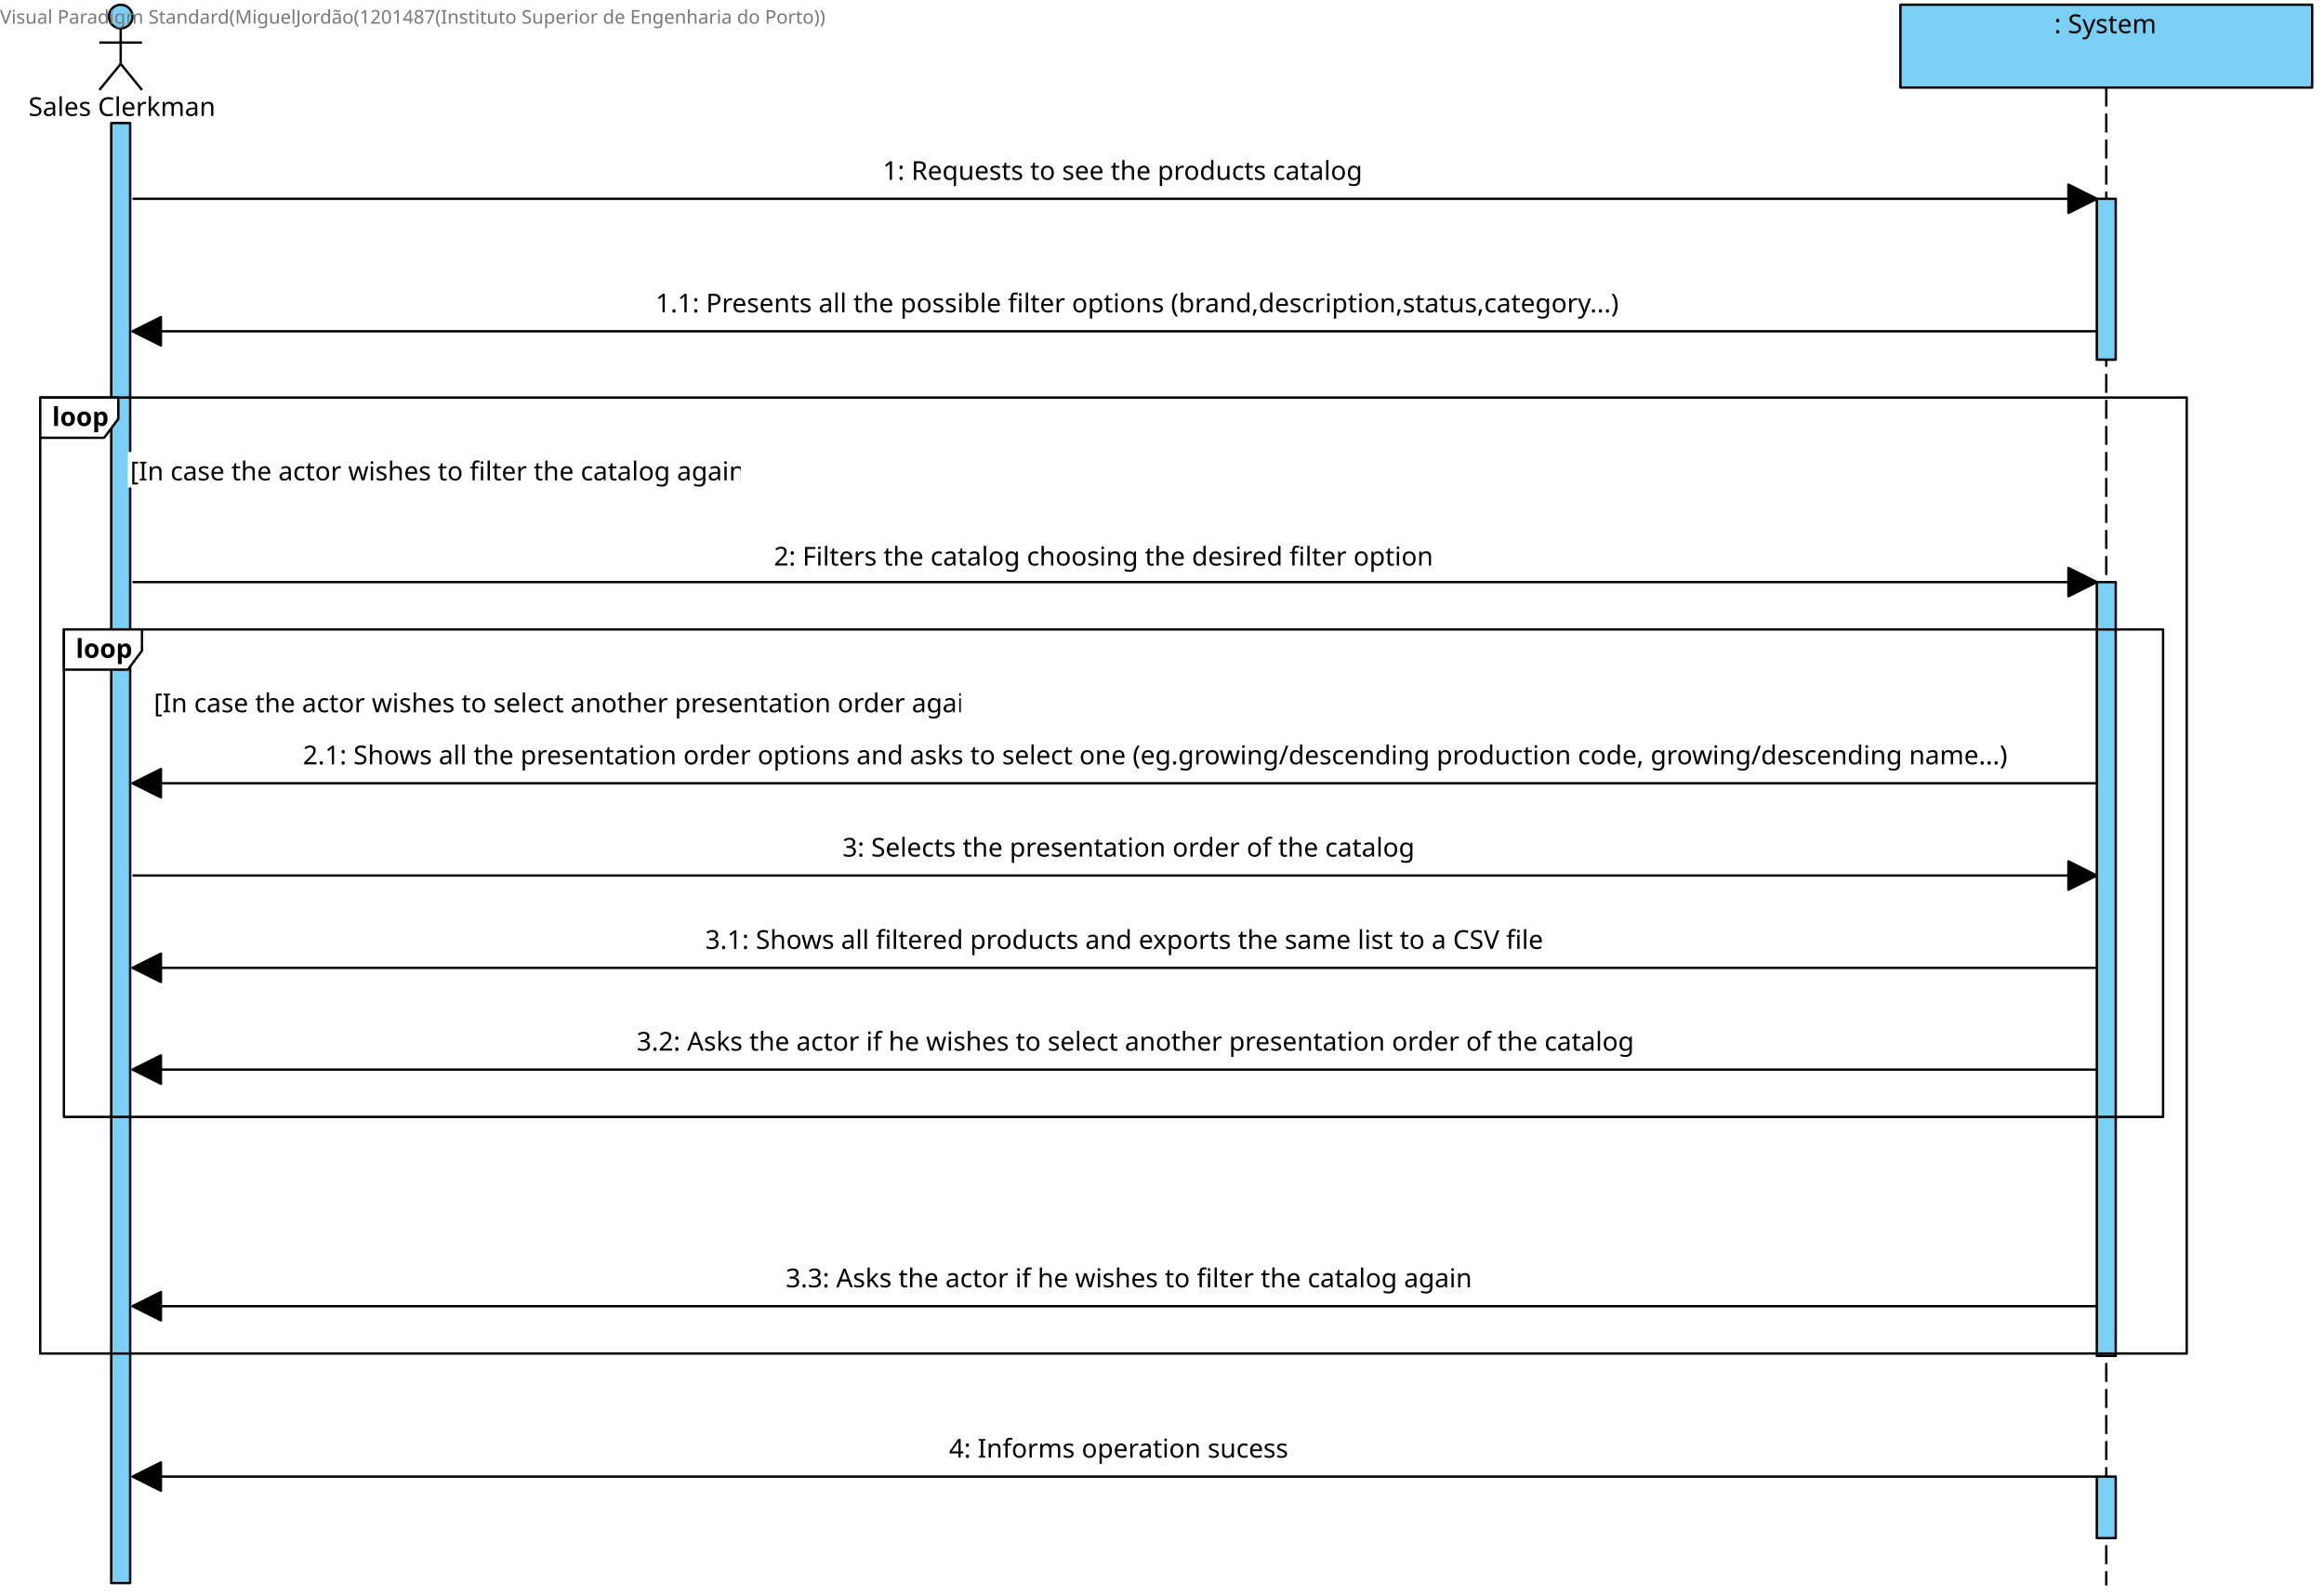
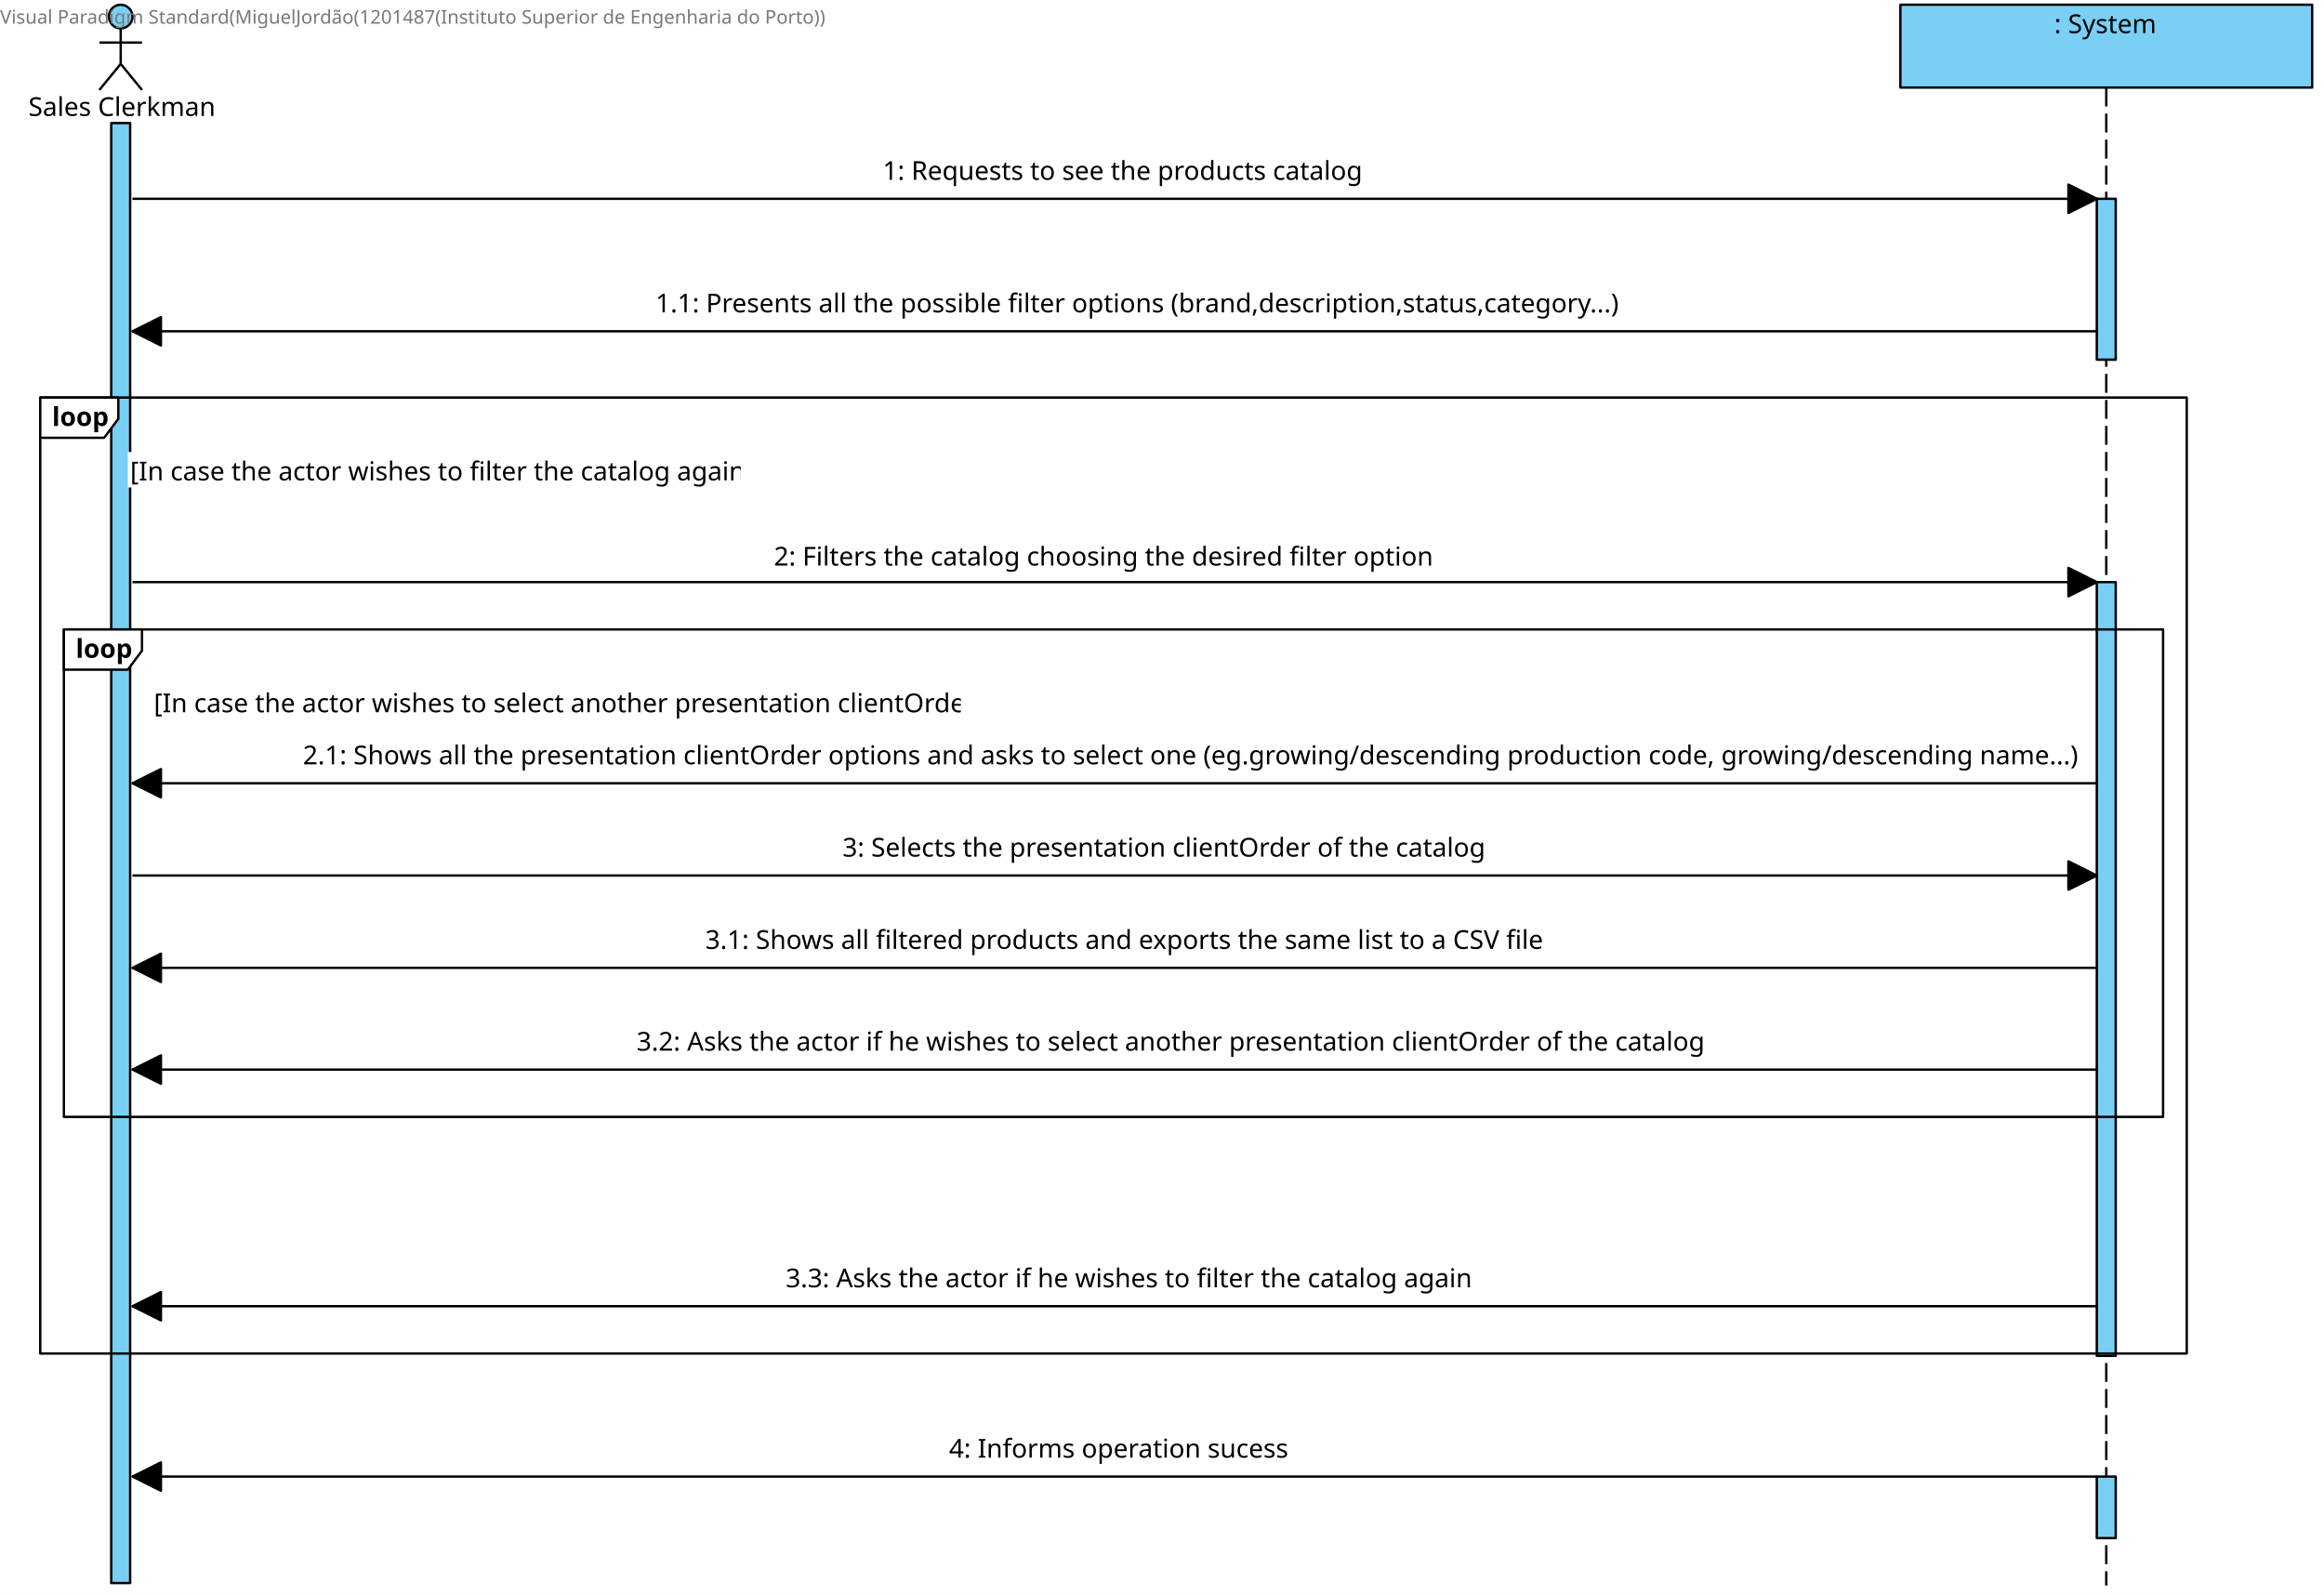
<svg xmlns="http://www.w3.org/2000/svg" fill-opacity="0" color-rendering="auto" color-interpolation="auto" text-rendering="auto" stroke="rgb(0,0,0)" stroke-linecap="square" width="982" stroke-miterlimit="10" shape-rendering="auto" stroke-opacity="0" fill="rgb(0,0,0)" stroke-dasharray="none" font-weight="normal" stroke-width="1" height="674" font-family="'Dialog'" font-style="normal" stroke-linejoin="miter" font-size="12px" stroke-dashoffset="0" image-rendering="auto">
  <defs id="genericDefs" />
  <g>
    <defs id="defs1">
      <clipPath clipPathUnits="userSpaceOnUse" id="clipPath1">
        <path d="M-7 -7 L90 -7 L90 679 L-7 679 L-7 -7 Z" />
      </clipPath>
      <clipPath clipPathUnits="userSpaceOnUse" id="clipPath2">
        <path d="M-7 -7 L186 -7 L186 679 L-7 679 L-7 -7 Z" />
      </clipPath>
      <clipPath clipPathUnits="userSpaceOnUse" id="clipPath3">
        <path d="M-7 -7 L19 -7 L19 79 L-7 79 L-7 -7 Z" />
      </clipPath>
      <clipPath clipPathUnits="userSpaceOnUse" id="clipPath4">
        <path d="M-7 -7 L19 -7 L19 338 L-7 338 L-7 -7 Z" />
      </clipPath>
      <clipPath clipPathUnits="userSpaceOnUse" id="clipPath5">
        <path d="M-7 -7 L19 -7 L19 37 L-7 37 L-7 -7 Z" />
      </clipPath>
      <clipPath clipPathUnits="userSpaceOnUse" id="clipPath6">
        <path d="M-7 -7 L918 -7 L918 415 L-7 415 L-7 -7 Z" />
      </clipPath>
      <clipPath clipPathUnits="userSpaceOnUse" id="clipPath7">
        <path d="M284 24 L284 38 L38 38 L38 24 ZM-7 -7 L-7 415 L918 415 L918 -7 Z" />
      </clipPath>
      <clipPath clipPathUnits="userSpaceOnUse" id="clipPath8">
        <path d="M0 0 L0 18 L34 18 L34 0 Z" />
      </clipPath>
      <clipPath clipPathUnits="userSpaceOnUse" id="clipPath9">
        <path d="M-7 -7 L918 -7 L918 397 L-7 397 L-7 -7 Z" />
      </clipPath>
      <clipPath clipPathUnits="userSpaceOnUse" id="clipPath10">
        <path d="M0 0 L0 15 L268 15 L268 0 Z" />
      </clipPath>
      <clipPath clipPathUnits="userSpaceOnUse" id="clipPath11">
        <path d="M0 0 L0 4 L907 4 L907 0 Z" />
      </clipPath>
      <clipPath clipPathUnits="userSpaceOnUse" id="clipPath12">
        <path d="M-7 -7 L898 -7 L898 217 L-7 217 L-7 -7 Z" />
      </clipPath>
      <clipPath clipPathUnits="userSpaceOnUse" id="clipPath13">
        <path d="M368 24 L368 38 L38 38 L38 24 ZM-7 -7 L-7 217 L898 217 L898 -7 Z" />
      </clipPath>
      <clipPath clipPathUnits="userSpaceOnUse" id="clipPath14">
        <path d="M-7 -7 L898 -7 L898 199 L-7 199 L-7 -7 Z" />
      </clipPath>
      <clipPath clipPathUnits="userSpaceOnUse" id="clipPath15">
        <path d="M0 0 L0 15 L351 15 L351 0 Z" />
      </clipPath>
      <clipPath clipPathUnits="userSpaceOnUse" id="clipPath16">
        <path d="M0 0 L0 4 L887 4 L887 0 Z" />
      </clipPath>
      <clipPath clipPathUnits="userSpaceOnUse" id="clipPath17">
        <path d="M-98 -15 L196 -15 L196 30 L-98 30 L-98 -15 Z" />
      </clipPath>
      <clipPath clipPathUnits="userSpaceOnUse" id="clipPath18">
        <path d="M-175 -15 L350 -15 L350 30 L-175 30 L-175 -15 Z" />
      </clipPath>
      <clipPath clipPathUnits="userSpaceOnUse" id="clipPath19">
        <path d="M0 0 L934 0 L934 104 L0 104 L0 0 Z" />
      </clipPath>
      <clipPath clipPathUnits="userSpaceOnUse" id="clipPath20">
        <path d="M571 30 L571 45 L357 45 L357 30 ZM666 86 L666 101 L261 101 L261 86 ZM0 0 L0 3 L94 3 L94 18 L0 18 L0 104 L934 104 L934 0 Z" />
      </clipPath>
      <clipPath clipPathUnits="userSpaceOnUse" id="clipPath21">
        <path d="M666 30 L666 45 L261 45 L261 30 ZM0 0 L0 104 L934 104 L934 0 Z" />
      </clipPath>
      <clipPath clipPathUnits="userSpaceOnUse" id="clipPath22">
        <path d="M593 31 L593 46 L312 46 L312 31 ZM0 0 L0 104 L934 104 L934 0 Z" />
      </clipPath>
      <clipPath clipPathUnits="userSpaceOnUse" id="clipPath23">
        <path d="M643 30 L643 45 L283 45 L283 30 ZM672 73 L672 88 L254 88 L254 73 ZM0 0 L0 104 L934 104 L934 0 L590 0 L590 6 L341 6 L341 0 Z" />
      </clipPath>
      <clipPath clipPathUnits="userSpaceOnUse" id="clipPath24">
        <path d="M542 30 L542 45 L386 45 L386 30 ZM0 0 L0 104 L934 104 L934 0 Z" />
      </clipPath>
      <clipPath clipPathUnits="userSpaceOnUse" id="clipPath25">
        <path d="M611 30 L611 45 L316 45 L316 30 ZM0 0 L0 104 L386 104 L386 102 L542 102 L542 104 L934 104 L934 0 Z" />
      </clipPath>
      <clipPath clipPathUnits="userSpaceOnUse" id="clipPath26">
        <path d="M811 30 L811 45 L112 45 L112 30 ZM590 69 L590 84 L341 84 L341 69 ZM0 0 L0 104 L934 104 L934 0 Z" />
      </clipPath>
      <clipPath clipPathUnits="userSpaceOnUse" id="clipPath27">
        <path d="M590 30 L590 45 L341 45 L341 30 ZM643 69 L643 84 L283 84 L283 69 ZM0 0 L0 104 L934 104 L934 0 L811 0 L811 6 L112 6 L112 0 Z" />
      </clipPath>
      <clipPath clipPathUnits="userSpaceOnUse" id="clipPath28">
        <path d="M672 30 L672 45 L254 45 L254 30 ZM0 0 L0 104 L934 104 L934 0 L643 0 L643 2 L283 2 L283 0 Z" />
      </clipPath>
      <clipPath clipPathUnits="userSpaceOnUse" id="clipPath29">
        <path d="M-418 -15 L836 -15 L836 30 L-418 30 L-418 -15 Z" />
      </clipPath>
      <clipPath clipPathUnits="userSpaceOnUse" id="clipPath30">
        <path d="M-249 -15 L498 -15 L498 30 L-249 30 L-249 -15 Z" />
      </clipPath>
      <clipPath clipPathUnits="userSpaceOnUse" id="clipPath31">
        <path d="M-699 -15 L1398 -15 L1398 30 L-699 30 L-699 -15 Z" />
      </clipPath>
      <clipPath clipPathUnits="userSpaceOnUse" id="clipPath32">
        <path d="M-295 -15 L590 -15 L590 30 L-295 30 L-295 -15 Z" />
      </clipPath>
      <clipPath clipPathUnits="userSpaceOnUse" id="clipPath33">
        <path d="M-156 -15 L312 -15 L312 30 L-156 30 L-156 -15 Z" />
      </clipPath>
      <clipPath clipPathUnits="userSpaceOnUse" id="clipPath34">
        <path d="M-360 -15 L720 -15 L720 30 L-360 30 L-360 -15 Z" />
      </clipPath>
      <clipPath clipPathUnits="userSpaceOnUse" id="clipPath35">
        <path d="M-281 -15 L562 -15 L562 30 L-281 30 L-281 -15 Z" />
      </clipPath>
      <clipPath clipPathUnits="userSpaceOnUse" id="clipPath36">
        <path d="M-405 -15 L810 -15 L810 30 L-405 30 L-405 -15 Z" />
      </clipPath>
      <clipPath clipPathUnits="userSpaceOnUse" id="clipPath37">
        <path d="M-214 -15 L428 -15 L428 30 L-214 30 L-214 -15 Z" />
      </clipPath>
    </defs>
    <g fill="white" text-rendering="geometricPrecision" fill-opacity="1" stroke-opacity="1" stroke="white">
      <rect x="0" width="982" height="674" y="0" stroke="none" />
    </g>
    <g font-size="11px" transform="translate(12,2)" fill-opacity="1" fill="rgb(122,207,245)" text-rendering="geometricPrecision" image-rendering="optimizeQuality" font-family="sans-serif" stroke="rgb(122,207,245)" stroke-opacity="1">
      <circle r="5" clip-path="url(#clipPath1)" cx="39" cy="5" stroke="none" />
      <rect x="35" width="8" height="617" y="50" clip-path="url(#clipPath1)" stroke="none" />
    </g>
    <g stroke-linecap="butt" font-size="11px" transform="translate(12,2)" fill-opacity="1" fill="black" text-rendering="geometricPrecision" image-rendering="optimizeQuality" font-family="sans-serif" stroke-linejoin="round" stroke="black" stroke-opacity="1" stroke-miterlimit="0">
      <circle fill="none" r="5" clip-path="url(#clipPath1)" cx="39" cy="5" />
      <rect fill="none" x="35" width="8" height="617" y="50" clip-path="url(#clipPath1)" />
      <line y2="25" fill="none" x1="39" clip-path="url(#clipPath1)" x2="39" y1="10" />
      <line y2="36" fill="none" x1="39" clip-path="url(#clipPath1)" x2="30" y1="25" />
      <line y2="36" fill="none" x1="39" clip-path="url(#clipPath1)" x2="48" y1="25" />
      <line y2="16" fill="none" x1="30" clip-path="url(#clipPath1)" x2="48" y1="16" />
    </g>
    <g font-size="11px" transform="translate(803,2)" fill-opacity="1" fill="rgb(122,207,245)" text-rendering="geometricPrecision" image-rendering="optimizeQuality" font-family="sans-serif" stroke="rgb(122,207,245)" stroke-opacity="1">
      <rect x="0" width="174" height="35" y="0" clip-path="url(#clipPath2)" stroke="none" />
    </g>
    <g stroke-linecap="butt" font-size="11px" transform="translate(803,2)" fill-opacity="1" fill="black" text-rendering="geometricPrecision" image-rendering="optimizeQuality" font-family="sans-serif" stroke-linejoin="round" stroke="black" stroke-opacity="1" stroke-miterlimit="0">
      <rect fill="none" x="0" width="174" height="35" y="0" clip-path="url(#clipPath2)" />
      <line clip-path="url(#clipPath2)" fill="none" x1="87" x2="87" y1="35" y2="668" stroke-linejoin="bevel" stroke-dasharray="8,3" />
    </g>
    <g font-size="11px" transform="translate(886,84)" fill-opacity="1" fill="rgb(122,207,245)" text-rendering="geometricPrecision" image-rendering="optimizeQuality" font-family="sans-serif" stroke="rgb(122,207,245)" stroke-opacity="1">
      <rect x="0" width="8" height="68" y="0" clip-path="url(#clipPath3)" stroke="none" />
    </g>
    <g stroke-linecap="butt" font-size="11px" transform="translate(886,84)" fill-opacity="1" fill="black" text-rendering="geometricPrecision" image-rendering="optimizeQuality" font-family="sans-serif" stroke-linejoin="round" stroke="black" stroke-opacity="1" stroke-miterlimit="0">
      <rect fill="none" x="0" width="8" height="68" y="0" clip-path="url(#clipPath3)" />
    </g>
    <g font-size="11px" transform="translate(886,246)" fill-opacity="1" fill="rgb(122,207,245)" text-rendering="geometricPrecision" image-rendering="optimizeQuality" font-family="sans-serif" stroke="rgb(122,207,245)" stroke-opacity="1">
      <rect x="0" width="8" height="327" y="0" clip-path="url(#clipPath4)" stroke="none" />
    </g>
    <g stroke-linecap="butt" font-size="11px" transform="translate(886,246)" fill-opacity="1" fill="black" text-rendering="geometricPrecision" image-rendering="optimizeQuality" font-family="sans-serif" stroke-linejoin="round" stroke="black" stroke-opacity="1" stroke-miterlimit="0">
      <rect fill="none" x="0" width="8" height="327" y="0" clip-path="url(#clipPath4)" />
    </g>
    <g font-size="11px" transform="translate(886,624)" fill-opacity="1" fill="rgb(122,207,245)" text-rendering="geometricPrecision" image-rendering="optimizeQuality" font-family="sans-serif" stroke="rgb(122,207,245)" stroke-opacity="1">
      <rect x="0" width="8" height="26" y="0" clip-path="url(#clipPath5)" stroke="none" />
    </g>
    <g stroke-linecap="butt" font-size="11px" transform="translate(886,624)" fill-opacity="1" fill="black" text-rendering="geometricPrecision" image-rendering="optimizeQuality" font-family="sans-serif" stroke-linejoin="round" stroke="black" stroke-opacity="1" stroke-miterlimit="0">
      <rect fill="none" x="0" width="8" height="26" y="0" clip-path="url(#clipPath5)" />
    </g>
    <g fill-opacity="1" text-rendering="geometricPrecision" stroke="black" stroke-linecap="butt" transform="translate(17,168)" stroke-miterlimit="0" stroke-opacity="1" fill="black" font-weight="bold" font-family="sans-serif" stroke-linejoin="round" font-size="11px" image-rendering="optimizeQuality">
      <rect fill="none" x="0" width="907" height="404" y="0" clip-path="url(#clipPath7)" />
    </g>
    <g font-size="11px" transform="translate(17,168)" fill-opacity="1" fill="white" text-rendering="geometricPrecision" image-rendering="optimizeQuality" font-family="sans-serif" stroke="white" font-weight="bold" stroke-opacity="1">
      <path d="M33 0 L33 9 L27 17 L0 17 L0 0 Z" stroke="none" clip-path="url(#clipPath7)" />
    </g>
    <g fill-opacity="1" text-rendering="geometricPrecision" stroke="black" stroke-linecap="butt" transform="translate(17,168)" stroke-miterlimit="0" stroke-opacity="1" fill="black" font-weight="bold" font-family="sans-serif" stroke-linejoin="round" font-size="11px" image-rendering="optimizeQuality">
      <path fill="none" d="M33 0 L33 9 L27 17 L0 17 L0 0 Z" clip-path="url(#clipPath7)" />
    </g>
    <g font-size="11px" transform="translate(17,168)" fill-opacity="1" fill="black" text-rendering="geometricPrecision" image-rendering="optimizeQuality" font-family="sans-serif" stroke="black" font-weight="bold" stroke-opacity="1">
      <text x="5" xml:space="preserve" y="12" clip-path="url(#clipPath8)" stroke="none">loop</text>
    </g>
    <g font-size="11px" transform="translate(45,191)" fill-opacity="1" fill="white" text-rendering="geometricPrecision" image-rendering="optimizeQuality" font-family="sans-serif" stroke="white" stroke-opacity="1">
      <rect x="9" width="249" height="17" y="-1" clip-path="url(#clipPath10)" stroke="none" />
      <text fill="black" x="10" xml:space="preserve" y="12" clip-path="url(#clipPath10)" stroke="none">[In case the actor wishes to filter the catalog again]</text>
    </g>
    <g fill-opacity="1" text-rendering="geometricPrecision" stroke="black" stroke-linecap="butt" transform="translate(27,266)" stroke-miterlimit="0" stroke-opacity="1" fill="black" font-weight="bold" font-family="sans-serif" stroke-linejoin="round" font-size="11px" image-rendering="optimizeQuality">
      <rect fill="none" x="0" width="887" height="206" y="0" clip-path="url(#clipPath13)" />
    </g>
    <g font-size="11px" transform="translate(27,266)" fill-opacity="1" fill="white" text-rendering="geometricPrecision" image-rendering="optimizeQuality" font-family="sans-serif" stroke="white" font-weight="bold" stroke-opacity="1">
      <path d="M33 0 L33 9 L27 17 L0 17 L0 0 Z" stroke="none" clip-path="url(#clipPath13)" />
    </g>
    <g fill-opacity="1" text-rendering="geometricPrecision" stroke="black" stroke-linecap="butt" transform="translate(27,266)" stroke-miterlimit="0" stroke-opacity="1" fill="black" font-weight="bold" font-family="sans-serif" stroke-linejoin="round" font-size="11px" image-rendering="optimizeQuality">
      <path fill="none" d="M33 0 L33 9 L27 17 L0 17 L0 0 Z" clip-path="url(#clipPath13)" />
    </g>
    <g font-size="11px" transform="translate(27,266)" fill-opacity="1" fill="black" text-rendering="geometricPrecision" image-rendering="optimizeQuality" font-family="sans-serif" stroke="black" font-weight="bold" stroke-opacity="1">
      <text x="5" xml:space="preserve" y="12" clip-path="url(#clipPath8)" stroke="none">loop</text>
    </g>
    <g font-size="11px" transform="translate(55,289)" fill-opacity="1" fill="white" text-rendering="geometricPrecision" image-rendering="optimizeQuality" font-family="sans-serif" stroke="white" stroke-opacity="1">
      <rect x="9" width="333" height="17" y="-1" clip-path="url(#clipPath15)" stroke="none" />
-       <text fill="black" x="10" xml:space="preserve" y="12" clip-path="url(#clipPath15)" stroke="none">[In case the actor wishes to select another presentation order again]</text>
+       <text fill="black" x="10" xml:space="preserve" y="12" clip-path="url(#clipPath15)" stroke="none">[In case the actor wishes to select another presentation clientOrder again]</text>
    </g>
    <g font-size="11px" transform="translate(2,37)" fill-opacity="1" fill="black" text-rendering="geometricPrecision" image-rendering="optimizeQuality" font-family="sans-serif" stroke="black" stroke-opacity="1">
      <text x="10" xml:space="preserve" y="12" clip-path="url(#clipPath17)" stroke="none">Sales Clerkman</text>
    </g>
    <g font-size="11px" transform="translate(803,2)" fill-opacity="1" fill="black" text-rendering="geometricPrecision" image-rendering="optimizeQuality" font-family="sans-serif" stroke="black" stroke-opacity="1">
      <text x="65" xml:space="preserve" y="12" clip-path="url(#clipPath18)" stroke="none">: System</text>
    </g>
    <g stroke-linecap="butt" font-size="11px" transform="translate(6,34)" fill-opacity="1" fill="black" text-rendering="geometricPrecision" image-rendering="optimizeQuality" font-family="sans-serif" stroke-linejoin="round" stroke="black" stroke-opacity="1">
      <line y2="50" fill="none" x1="50" clip-path="url(#clipPath20)" x2="880" y1="50" />
      <polygon points=" 880 50 868 44 868 56" clip-path="url(#clipPath20)" stroke="none" />
      <polygon fill="none" points=" 880 50 868 44 868 56" clip-path="url(#clipPath20)" />
    </g>
    <g stroke-linecap="butt" font-size="11px" transform="translate(6,90)" fill-opacity="1" fill="black" text-rendering="geometricPrecision" image-rendering="optimizeQuality" font-family="sans-serif" stroke-linejoin="round" stroke="black" stroke-opacity="1">
      <line y2="50" fill="none" x1="880" clip-path="url(#clipPath21)" x2="50" y1="50" />
      <polygon points=" 50 50 62 56 62 44" clip-path="url(#clipPath21)" stroke="none" />
      <polygon fill="none" points=" 50 50 62 56 62 44" clip-path="url(#clipPath21)" />
    </g>
    <g stroke-linecap="butt" font-size="11px" transform="translate(6,196)" fill-opacity="1" fill="black" text-rendering="geometricPrecision" image-rendering="optimizeQuality" font-family="sans-serif" stroke-linejoin="round" stroke="black" stroke-opacity="1">
      <line y2="50" fill="none" x1="50" clip-path="url(#clipPath22)" x2="880" y1="50" />
      <polygon points=" 880 50 868 44 868 56" clip-path="url(#clipPath22)" stroke="none" />
      <polygon fill="none" points=" 880 50 868 44 868 56" clip-path="url(#clipPath22)" />
    </g>
    <g stroke-linecap="butt" font-size="11px" transform="translate(6,359)" fill-opacity="1" fill="black" text-rendering="geometricPrecision" image-rendering="optimizeQuality" font-family="sans-serif" stroke-linejoin="round" stroke="black" stroke-opacity="1">
      <line y2="50" fill="none" x1="880" clip-path="url(#clipPath23)" x2="50" y1="50" />
      <polygon points=" 50 50 62 56 62 44" clip-path="url(#clipPath23)" stroke="none" />
      <polygon fill="none" points=" 50 50 62 56 62 44" clip-path="url(#clipPath23)" />
    </g>
    <g stroke-linecap="butt" font-size="11px" transform="translate(6,574)" fill-opacity="1" fill="black" text-rendering="geometricPrecision" image-rendering="optimizeQuality" font-family="sans-serif" stroke-linejoin="round" stroke="black" stroke-opacity="1">
      <line y2="50" fill="none" x1="880" clip-path="url(#clipPath24)" x2="50" y1="50" />
      <polygon points=" 50 50 62 56 62 44" clip-path="url(#clipPath24)" stroke="none" />
      <polygon fill="none" points=" 50 50 62 56 62 44" clip-path="url(#clipPath24)" />
    </g>
    <g stroke-linecap="butt" font-size="11px" transform="translate(6,502)" fill-opacity="1" fill="black" text-rendering="geometricPrecision" image-rendering="optimizeQuality" font-family="sans-serif" stroke-linejoin="round" stroke="black" stroke-opacity="1">
      <line y2="50" fill="none" x1="880" clip-path="url(#clipPath25)" x2="50" y1="50" />
      <polygon points=" 50 50 62 56 62 44" clip-path="url(#clipPath25)" stroke="none" />
      <polygon fill="none" points=" 50 50 62 56 62 44" clip-path="url(#clipPath25)" />
    </g>
    <g stroke-linecap="butt" font-size="11px" transform="translate(6,281)" fill-opacity="1" fill="black" text-rendering="geometricPrecision" image-rendering="optimizeQuality" font-family="sans-serif" stroke-linejoin="round" stroke="black" stroke-opacity="1">
      <line y2="50" fill="none" x1="880" clip-path="url(#clipPath26)" x2="50" y1="50" />
      <polygon points=" 50 50 62 56 62 44" clip-path="url(#clipPath26)" stroke="none" />
      <polygon fill="none" points=" 50 50 62 56 62 44" clip-path="url(#clipPath26)" />
    </g>
    <g stroke-linecap="butt" font-size="11px" transform="translate(6,320)" fill-opacity="1" fill="black" text-rendering="geometricPrecision" image-rendering="optimizeQuality" font-family="sans-serif" stroke-linejoin="round" stroke="black" stroke-opacity="1">
      <line y2="50" fill="none" x1="50" clip-path="url(#clipPath27)" x2="880" y1="50" />
      <polygon points=" 880 50 868 44 868 56" clip-path="url(#clipPath27)" stroke="none" />
      <polygon fill="none" points=" 880 50 868 44 868 56" clip-path="url(#clipPath27)" />
    </g>
    <g stroke-linecap="butt" font-size="11px" transform="translate(6,402)" fill-opacity="1" fill="black" text-rendering="geometricPrecision" image-rendering="optimizeQuality" font-family="sans-serif" stroke-linejoin="round" stroke="black" stroke-opacity="1">
      <line y2="50" fill="none" x1="880" clip-path="url(#clipPath28)" x2="50" y1="50" />
      <polygon points=" 50 50 62 56 62 44" clip-path="url(#clipPath28)" stroke="none" />
      <polygon fill="none" points=" 50 50 62 56 62 44" clip-path="url(#clipPath28)" />
    </g>
    <g font-size="11px" transform="translate(260,432)" fill-opacity="1" fill="white" text-rendering="geometricPrecision" image-rendering="optimizeQuality" font-family="sans-serif" stroke="white" stroke-opacity="1">
      <rect x="0" width="418" height="15" y="0" clip-path="url(#clipPath29)" stroke="none" />
-       <text fill="black" x="9" xml:space="preserve" y="12" clip-path="url(#clipPath29)" stroke="none">3.2: Asks the actor if he wishes to select another presentation order of the catalog</text>
+       <text fill="black" x="9" xml:space="preserve" y="12" clip-path="url(#clipPath29)" stroke="none">3.2: Asks the actor if he wishes to select another presentation clientOrder of the catalog</text>
    </g>
    <g font-size="11px" transform="translate(347,350)" fill-opacity="1" fill="white" text-rendering="geometricPrecision" image-rendering="optimizeQuality" font-family="sans-serif" stroke="white" stroke-opacity="1">
      <rect x="0" width="249" height="15" y="0" clip-path="url(#clipPath30)" stroke="none" />
-       <text fill="black" x="9" xml:space="preserve" y="12" clip-path="url(#clipPath30)" stroke="none">3: Selects the presentation order of the catalog</text>
+       <text fill="black" x="9" xml:space="preserve" y="12" clip-path="url(#clipPath30)" stroke="none">3: Selects the presentation clientOrder of the catalog</text>
    </g>
    <g font-size="11px" transform="translate(118,311)" fill-opacity="1" fill="white" text-rendering="geometricPrecision" image-rendering="optimizeQuality" font-family="sans-serif" stroke="white" stroke-opacity="1">
      <rect x="0" width="699" height="15" y="0" clip-path="url(#clipPath31)" stroke="none" />
-       <text fill="black" x="10" xml:space="preserve" y="12" clip-path="url(#clipPath31)" stroke="none">2.1: Shows all the presentation order options and asks to select one (eg.growing/descending production code, growing/descending name...)</text>
+       <text fill="black" x="10" xml:space="preserve" y="12" clip-path="url(#clipPath31)" stroke="none">2.1: Shows all the presentation clientOrder options and asks to select one (eg.growing/descending production code, growing/descending name...)</text>
    </g>
    <g font-size="11px" transform="translate(322,532)" fill-opacity="1" fill="white" text-rendering="geometricPrecision" image-rendering="optimizeQuality" font-family="sans-serif" stroke="white" stroke-opacity="1">
      <rect x="0" width="295" height="15" y="0" clip-path="url(#clipPath32)" stroke="none" />
      <text fill="black" x="10" xml:space="preserve" y="12" clip-path="url(#clipPath32)" stroke="none">3.3: Asks the actor if he wishes to filter the catalog again</text>
    </g>
    <g font-size="11px" transform="translate(392,604)" fill-opacity="1" fill="white" text-rendering="geometricPrecision" image-rendering="optimizeQuality" font-family="sans-serif" stroke="white" stroke-opacity="1">
      <rect x="0" width="156" height="15" y="0" clip-path="url(#clipPath33)" stroke="none" />
      <text fill="black" x="9" xml:space="preserve" y="12" clip-path="url(#clipPath33)" stroke="none">4: Informs operation sucess</text>
    </g>
    <g font-size="11px" transform="translate(289,389)" fill-opacity="1" fill="white" text-rendering="geometricPrecision" image-rendering="optimizeQuality" font-family="sans-serif" stroke="white" stroke-opacity="1">
      <rect x="0" width="360" height="15" y="0" clip-path="url(#clipPath34)" stroke="none" />
      <text fill="black" x="9" xml:space="preserve" y="12" clip-path="url(#clipPath34)" stroke="none">3.1: Shows all filtered products and exports the same list to a CSV file</text>
    </g>
    <g font-size="11px" transform="translate(318,227)" fill-opacity="1" fill="white" text-rendering="geometricPrecision" image-rendering="optimizeQuality" font-family="sans-serif" stroke="white" stroke-opacity="1">
      <rect x="0" width="281" height="15" y="0" clip-path="url(#clipPath35)" stroke="none" />
      <text fill="black" x="9" xml:space="preserve" y="12" clip-path="url(#clipPath35)" stroke="none">2: Filters the catalog choosing the desired filter option</text>
    </g>
    <g font-size="11px" transform="translate(267,120)" fill-opacity="1" fill="white" text-rendering="geometricPrecision" image-rendering="optimizeQuality" font-family="sans-serif" stroke="white" stroke-opacity="1">
      <rect x="0" width="405" height="15" y="0" clip-path="url(#clipPath36)" stroke="none" />
      <text fill="black" x="10" xml:space="preserve" y="12" clip-path="url(#clipPath36)" stroke="none">1.1: Presents all the possible filter options (brand,description,status,category...)</text>
    </g>
    <g font-size="11px" transform="translate(363,64)" fill-opacity="1" fill="white" text-rendering="geometricPrecision" image-rendering="optimizeQuality" font-family="sans-serif" stroke="white" stroke-opacity="1">
      <rect x="0" width="214" height="15" y="0" clip-path="url(#clipPath37)" stroke="none" />
      <text fill="black" x="10" xml:space="preserve" y="12" clip-path="url(#clipPath37)" stroke="none">1: Requests to see the products catalog</text>
    </g>
    <g font-size="8px" fill-opacity="1" fill="rgb(120,120,120)" text-rendering="geometricPrecision" image-rendering="optimizeQuality" stroke="rgb(120,120,120)" stroke-opacity="1">
      <text x="0" xml:space="preserve" y="10" stroke="none">Visual Paradigm Standard(MiguelJordão(1201487(Instituto Superior de Engenharia do Porto))</text>
    </g>
  </g>
</svg>
